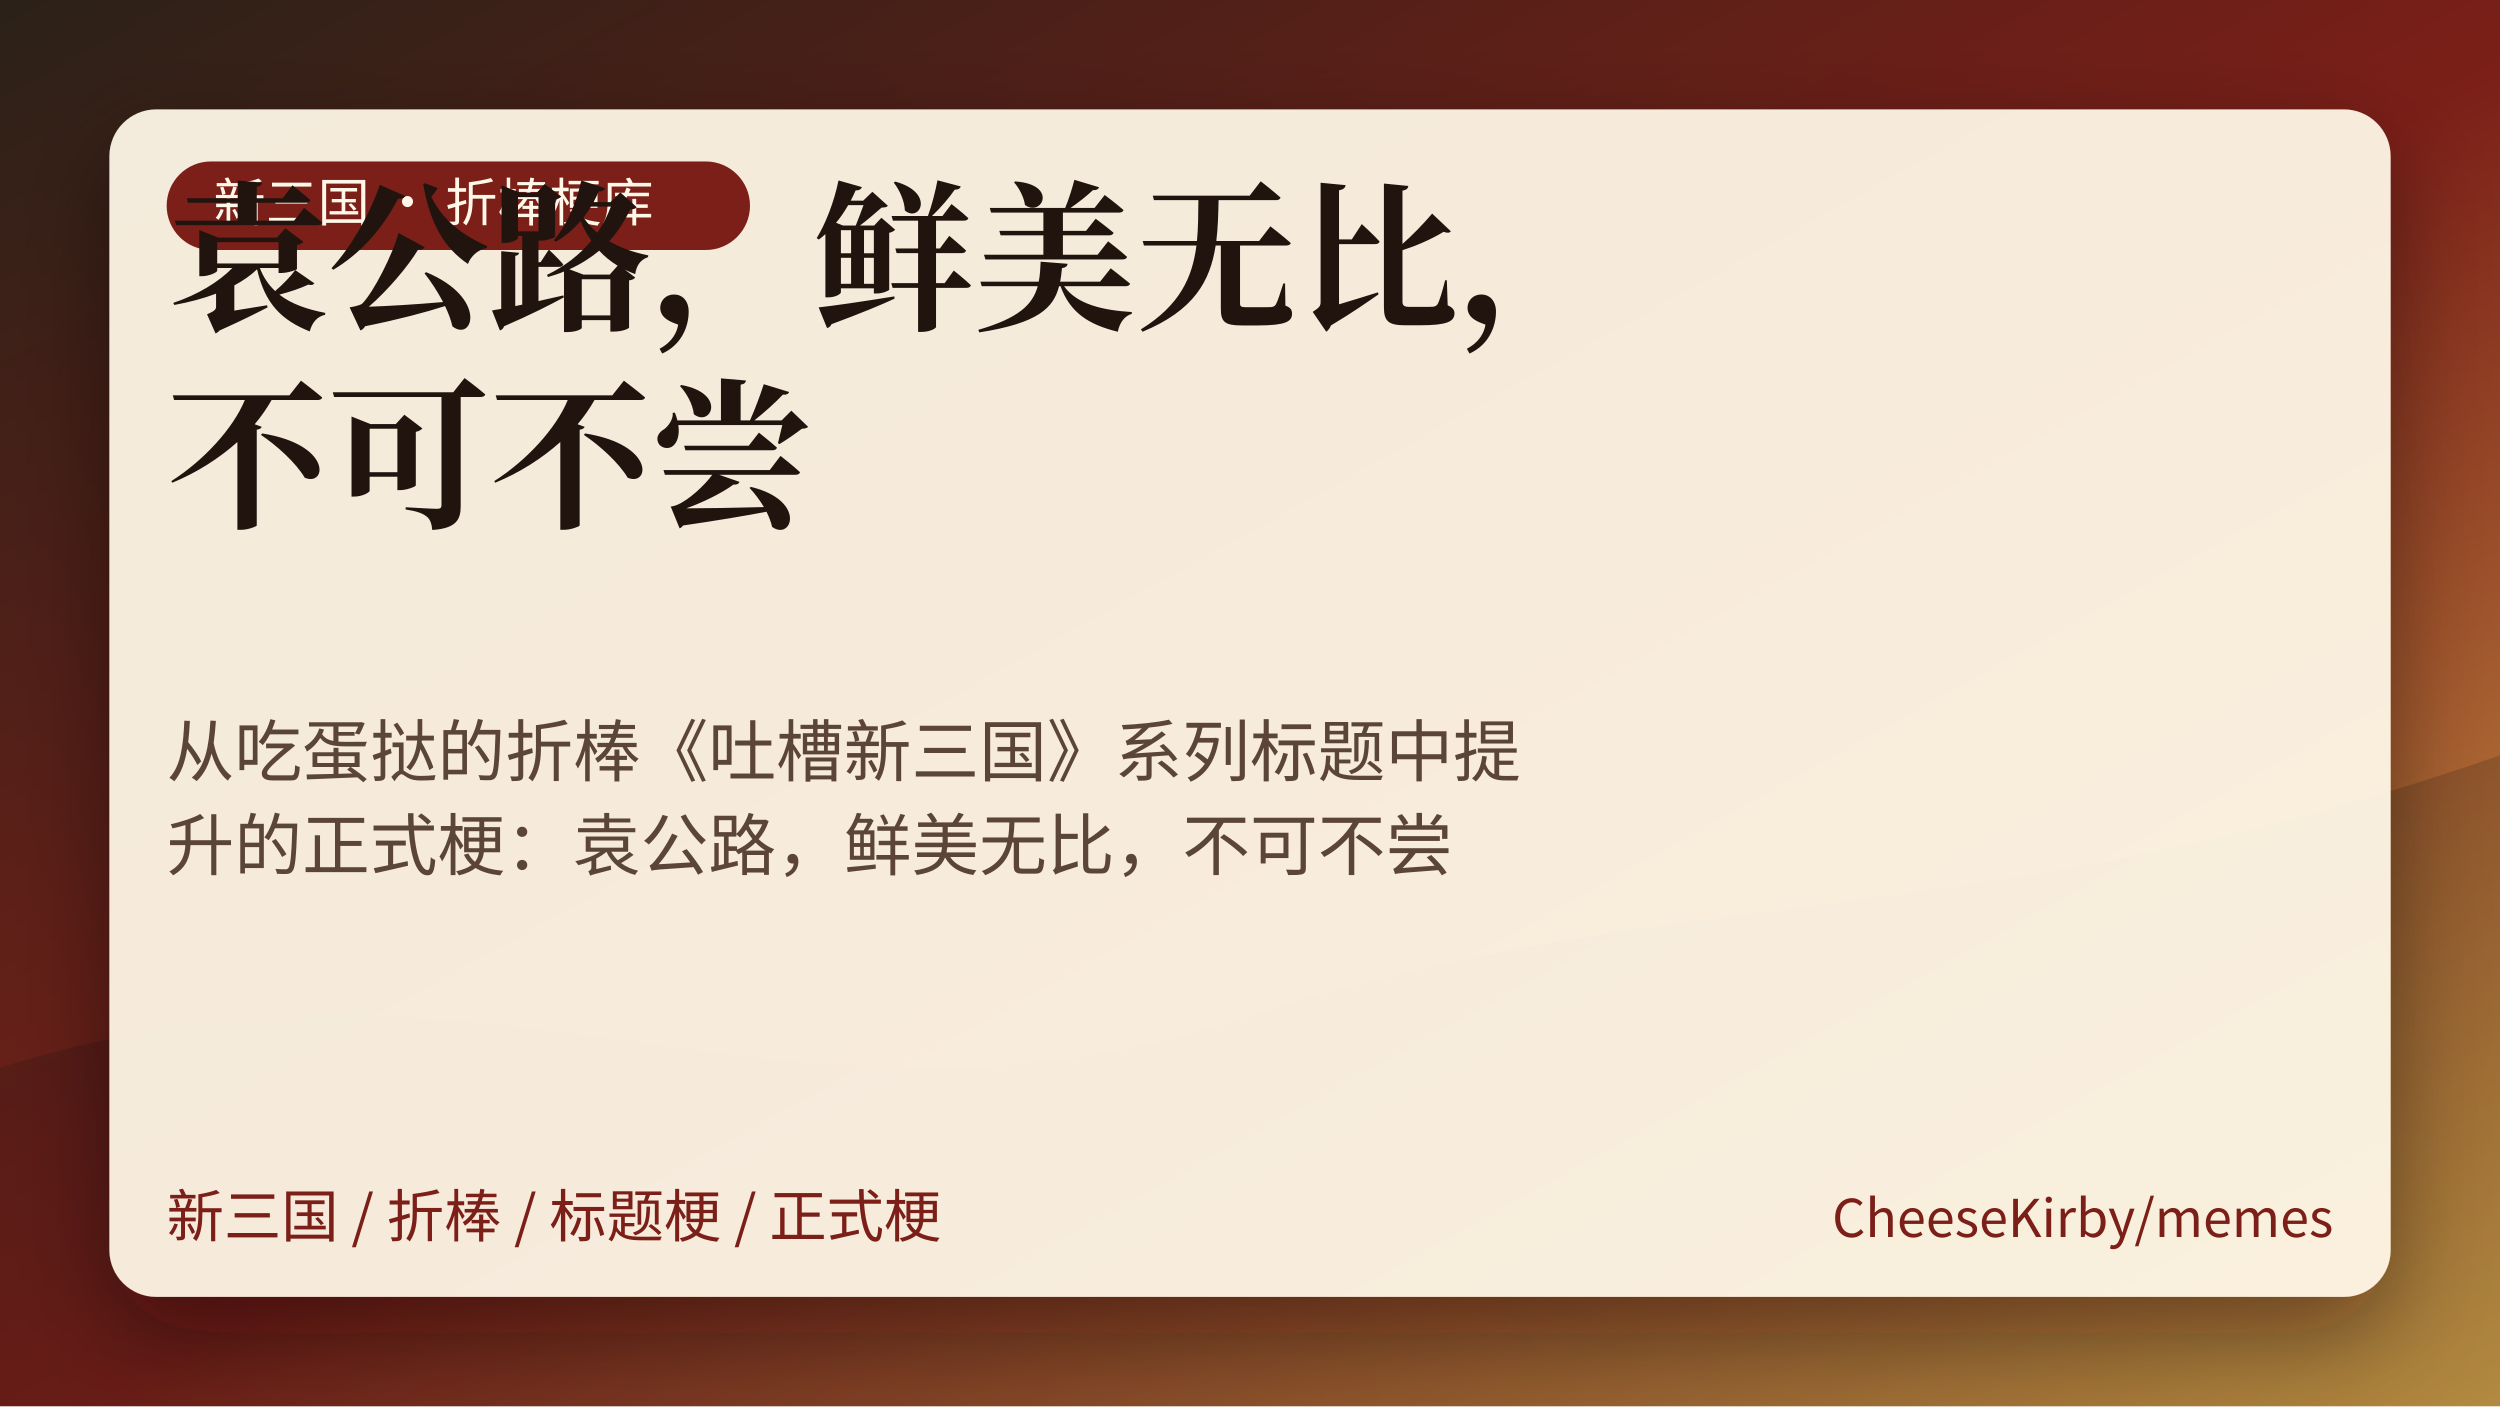
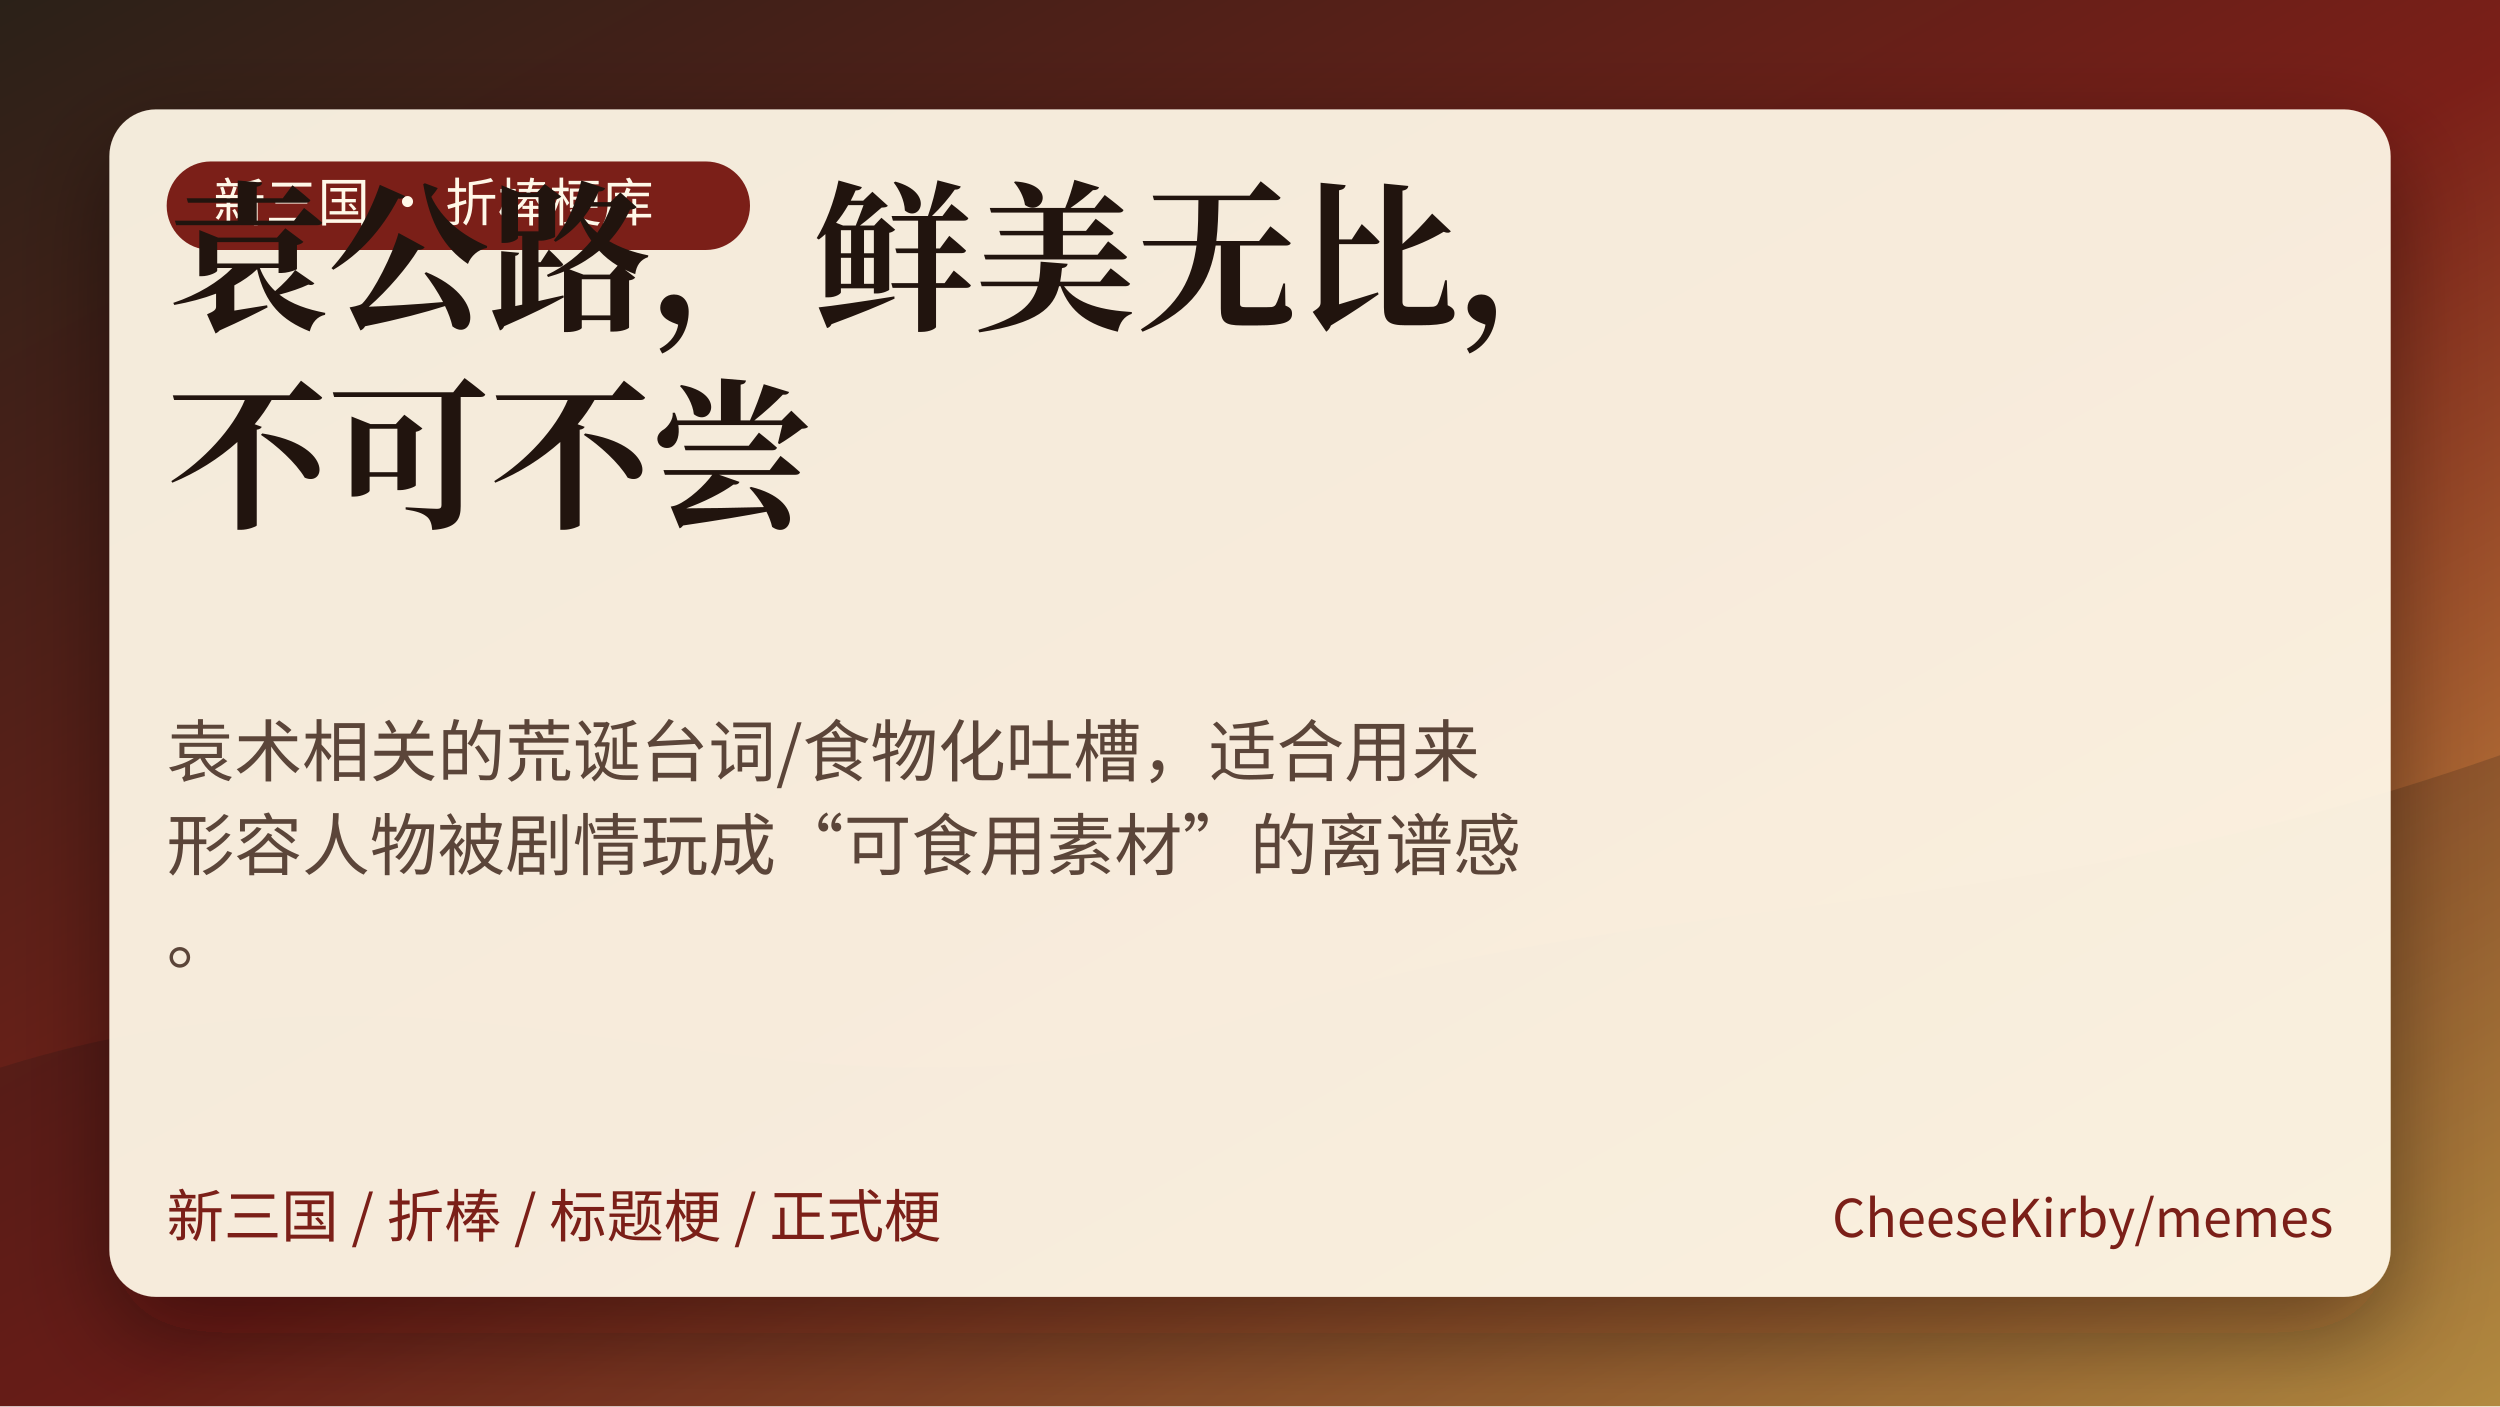
<svg xmlns="http://www.w3.org/2000/svg" width="960" height="540" viewBox="0 0 960 540">
  <defs>
    <linearGradient id="bg" x1="0" x2="1" y1="0" y2="1">
      <stop offset="0" stop-color="#2b2118" />
      <stop offset="0.52" stop-color="#7b1f18" />
      <stop offset="1" stop-color="#d5a44a" />
    </linearGradient>
    <filter id="shadow" x="-20%" y="-20%" width="140%" height="140%">
      <feDropShadow dx="0" dy="14" stdDeviation="18" flood-color="#1b0e08" flood-opacity="0.45" />
    </filter>
  </defs>
  <rect width="960" height="540" fill="url(#bg)" />
  <path d="M0 410 C190 350 300 450 480 390 C640 338 760 360 960 290 L960 540 L0 540 Z" fill="#111111" opacity="0.18" />
  <rect x="42" y="42" width="876" height="456" rx="18" fill="#fff8e8" opacity="0.94" filter="url(#shadow)" />
  <rect x="64" y="62" width="224" height="34" rx="17" fill="#7b1f18" />
  <text x="82" y="85" fill="#fff8e8" font-size="20" font-family="Noto Sans CJK SC, Microsoft YaHei, sans-serif">新三国 · 折棒梗库</text>
  <text fill="#21140e" font-size="62" font-weight="800" font-family="Noto Serif CJK SC, SimSun, serif">
    <tspan x="64" y="122">袁公路，鲜美无比，</tspan>
    <tspan x="64" y="198">不可不尝</tspan>
  </text>
  <text fill="#5b4539" font-size="26" font-family="Noto Sans CJK SC, Microsoft YaHei, sans-serif">
-     <tspan x="64" y="298">从吃蛋挞的折棒《吐槽新三国》系列标题中提</tspan>
-     <tspan x="64" y="334">升的正式梗：袁公路，鲜美无比，不可不尝</tspan>
+     <tspan x="64" y="298">袁术相关的荒诞台词/食物化吐槽，适合用来</tspan>
+     <tspan x="64" y="334">形容人物被剧情玩成“可食用素材”的离谱感</tspan>
+     <tspan x="64" y="370">。</tspan>
  </text>
  <text x="64" y="475" fill="#7b1f18" font-size="22" font-family="Noto Sans CJK SC, Microsoft YaHei, sans-serif">新三国 / 折棒 / 标题梗 / 正式梗</text>
  <text x="896" y="475" text-anchor="end" fill="#7b1f18" font-size="20" font-family="Noto Sans CJK SC, Microsoft YaHei, sans-serif">CheeseKirby/memes</text>
</svg>
